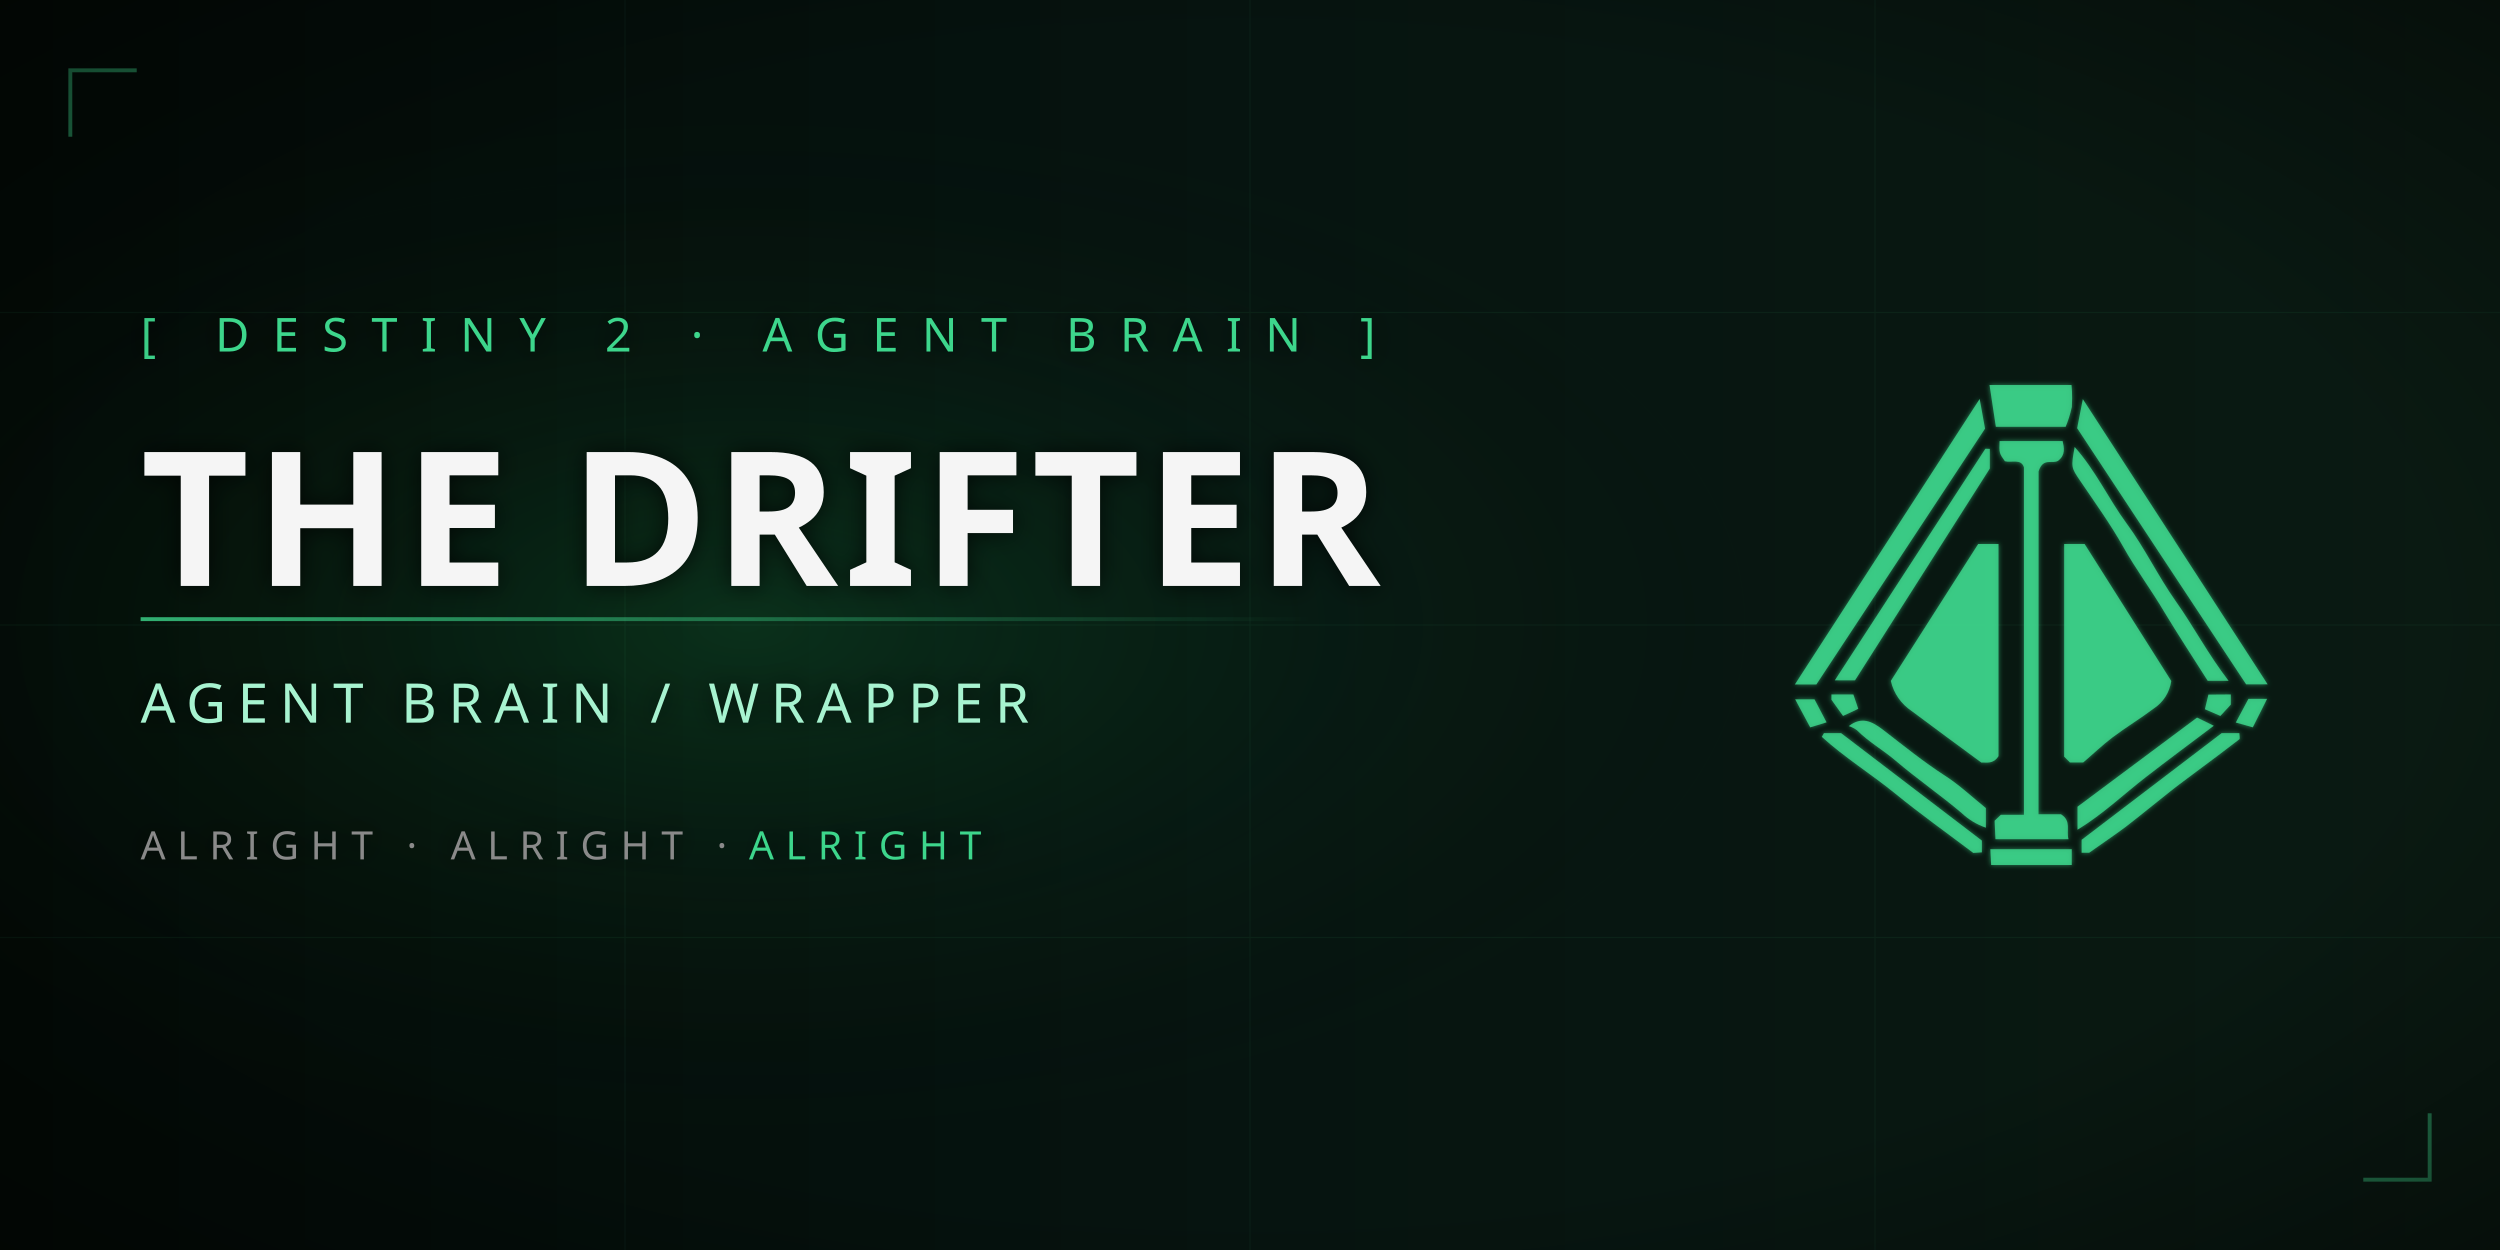
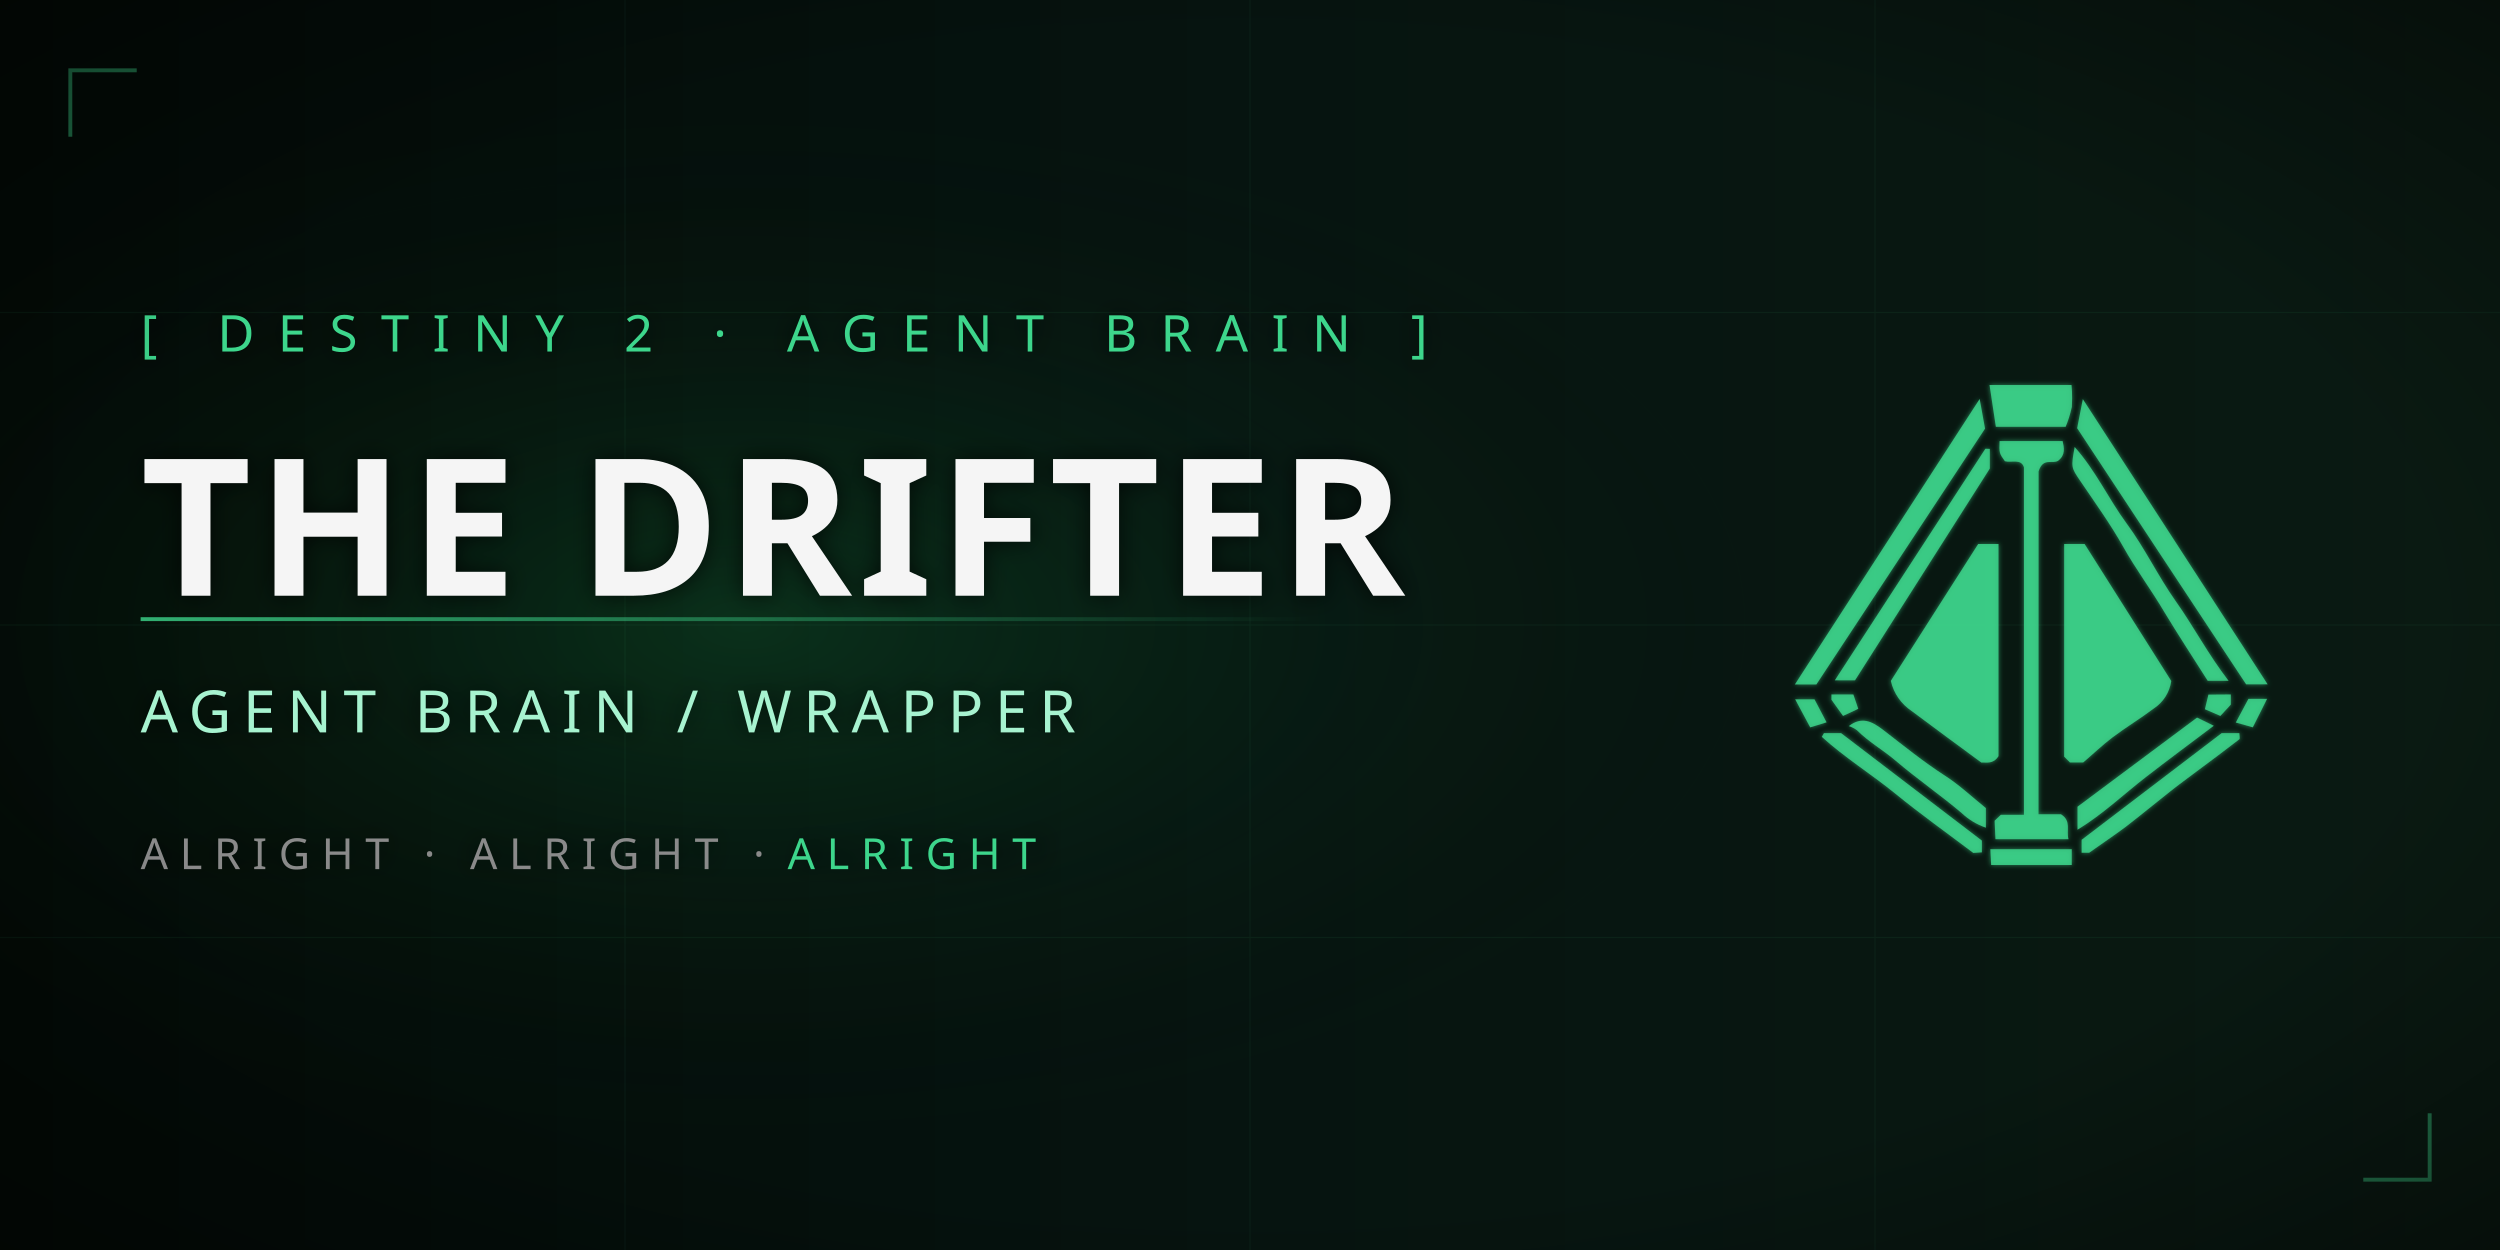
<svg xmlns="http://www.w3.org/2000/svg" viewBox="0 0 1280 640" width="1280" height="640" role="img" aria-label="The Drifter - Agent Brain / Wrapper">
  <defs>
    <linearGradient id="space" x1="0" y1="0" x2="1" y2="0">
      <stop offset="0%" stop-color="#030a06" />
      <stop offset="50%" stop-color="#061410" />
      <stop offset="100%" stop-color="#0a1a12" />
    </linearGradient>
    <radialGradient id="greenglow" cx="0.3" cy="0.5" r="0.45">
      <stop offset="0%" stop-color="#22c55e" stop-opacity="0.18" />
      <stop offset="100%" stop-color="#000" stop-opacity="0" />
    </radialGradient>
    <filter id="textblur" x="-20%" y="-20%" width="140%" height="140%">
      <feGaussianBlur stdDeviation="6" />
    </filter>
    <radialGradient id="vig" cx="0.5" cy="0.5" r="0.85">
      <stop offset="55%" stop-color="#000" stop-opacity="0" />
      <stop offset="100%" stop-color="#000" stop-opacity="0.7" />
    </radialGradient>
    <linearGradient id="accentfade" x1="0" y1="0" x2="1" y2="0">
      <stop offset="0%" stop-color="#3dd68c" stop-opacity="0.8" />
      <stop offset="100%" stop-color="#3dd68c" stop-opacity="0" />
    </linearGradient>
  </defs>
  <rect width="1280" height="640" fill="url(#space)" />
  <rect width="1280" height="640" fill="url(#greenglow)" />
  <g stroke="#3dd68c" stroke-width="0.6" opacity="0.06">
    <line x1="0" y1="160" x2="1280" y2="160" />
    <line x1="0" y1="320" x2="1280" y2="320" />
    <line x1="0" y1="480" x2="1280" y2="480" />
    <line x1="320" y1="0" x2="320" y2="640" />
    <line x1="640" y1="0" x2="640" y2="640" />
    <line x1="960" y1="0" x2="960" y2="640" />
  </g>
  <g transform="translate(1040,320) scale(0.24) translate(-512,-512)" opacity="0.6" filter="url(#textblur)">
    <path fill="#3dd68c" d="M442.132 791.747c-11.186 17.788-25.765 13.020-36.677 13.661-50.613-37.318-99.943-73.352-148.814-110.029-22.049-14.802-37.98-37.252-44.057-63.477l-0.138-0.706 186.315-291.942h43.37z" />
    <path fill="#3dd68c" d="M810.727 631.472c-3.523 24.419-17.124 45.108-36.374 58.032l-0.302 0.191c-28.699 21.731-59.691 40.344-88.482 61.983-22.281 16.871-42.728 36.677-62.716 53.548h-28.332l-12.286-12.286v-453.685h43.645z" />
    <path fill="#3dd68c" d="M527.496 915.804h47.955c23.014 14.488 10.728 34.567 16.046 53.088h-155.874l-1.833-39.335 13.295-12.653h49.33v-741.226c-6.143-19.255-26.59-9.169-40.619-13.020-12.011-17.054-12.378-16.963-11.37-43.003h134.51c3.118 13.936 6.602 29.157-9.169 41.627-12.195 8.619-32.275-7.885-42.086 22.923z" />
    <path fill="#3dd68c" d="M1016.297 638.624h-45.845q-178.797-270.395-360.527-546.476l12.103-62.074z" />
    <path fill="#3dd68c" d="M7.702 638.899l394.269-609.192 11.461 63.358-359.885 545.834z" />
    <path fill="#3dd68c" d="M933.042 631.105h-44.562c-30.992-49.055-63.174-97.925-93.341-147.988-27.507-46.578-60.241-90.223-86.739-137.536s-60.241-94.258-91.69-140.653c-19.53-28.974-20.172-28.516-12.103-72.711 45.57 51.163 72.436 111.129 111.037 163.392s67.301 112.963 105.169 166.419 68.493 112.504 112.229 169.077z" />
    <path fill="#3dd68c" d="M423.61 136.252v41.995l-287.541 451.759h-43.095c108.103-166.327 214.555-330.086 320.916-493.662 0.55-0.733 3.026-0.092 9.719-0.092z" />
    <path fill="#3dd68c" d="M436.447 89.122l-13.478-89.123h174.945c0.811 8.487 1.273 18.348 1.273 28.317 0 6.489-0.196 12.932-0.582 19.323l0.042-0.879c-3.606 16.307-8.178 30.458-13.911 44.001l0.616-1.639z" />
    <path fill="#3dd68c" d="M69.685 742.692h36.677l300.287 229.226v25.123l-18.338 1.192c-56.573-42.728-112.596-82.522-165.777-125.983-51.438-41.81-108.194-77.020-157.341-121.582z" />
    <path fill="#3dd68c" d="M635.69 997.776h-16.229v-27.507l298.727-227.576h37.777c0 5.135 1.742 11.553 0 13.111-29.891 23.106-60.424 45.845-90.682 68.309-18.338 14.029-37.502 27.507-55.84 42.27-32.275 25.399-64.183 51.805-96.55 76.745-24.573 18.338-50.063 35.301-77.204 54.648z" />
    <path fill="#3dd68c" d="M865.741 709.5l35.667 17.421c-48.596 36.677-97.467 72.802-145.421 110.029s-90.040 77.937-145.329 111.862v-49.146z" />
    <path fill="#3dd68c" d="M122.681 727.656c27.507-20.906 48.78-10.728 73.352 8.068 43.37 33.467 86.005 68.126 132.401 98.018 30.441 19.622 57.215 45.020 86.739 68.768v41.902c-19.969-6.956-37.1-17.53-51.414-31.055l0.068 0.063c-45.845-38.877-95.358-72.802-141.111-111.862-26.407-22.556-57.398-39.885-82.522-65.009-5.022-3.682-10.829-6.703-17.071-8.768l-0.442-0.127z" />
    <path fill="#3dd68c" d="M598.372 990.257v33.742h-171.92l-1.742-33.742z" />
    <path fill="#3dd68c" d="M49.604 670.532l25.765 49.146-34.934 10.728-32.092-59.874z" />
    <path fill="#3dd68c" d="M948.355 720.045l26.957-50.43h39.794l-30.441 60.699z" />
    <path fill="#3dd68c" d="M85.731 660.171h46.762l10.453 30.624-32.459 15.221-24.756-34.567z" />
    <path fill="#3dd68c" d="M937.719 660.171v21.731l-22.281 24.114-33.009-14.304 7.518-31.175z" />
  </g>
  <g transform="translate(1040,320) scale(0.24) translate(-512,-512)" opacity="0.85">
    <path fill="#3dd68c" d="M442.132 791.747c-11.186 17.788-25.765 13.020-36.677 13.661-50.613-37.318-99.943-73.352-148.814-110.029-22.049-14.802-37.98-37.252-44.057-63.477l-0.138-0.706 186.315-291.942h43.37z" />
    <path fill="#3dd68c" d="M810.727 631.472c-3.523 24.419-17.124 45.108-36.374 58.032l-0.302 0.191c-28.699 21.731-59.691 40.344-88.482 61.983-22.281 16.871-42.728 36.677-62.716 53.548h-28.332l-12.286-12.286v-453.685h43.645z" />
    <path fill="#3dd68c" d="M527.496 915.804h47.955c23.014 14.488 10.728 34.567 16.046 53.088h-155.874l-1.833-39.335 13.295-12.653h49.33v-741.226c-6.143-19.255-26.59-9.169-40.619-13.020-12.011-17.054-12.378-16.963-11.37-43.003h134.51c3.118 13.936 6.602 29.157-9.169 41.627-12.195 8.619-32.275-7.885-42.086 22.923z" />
    <path fill="#3dd68c" d="M1016.297 638.624h-45.845q-178.797-270.395-360.527-546.476l12.103-62.074z" />
    <path fill="#3dd68c" d="M7.702 638.899l394.269-609.192 11.461 63.358-359.885 545.834z" />
    <path fill="#3dd68c" d="M933.042 631.105h-44.562c-30.992-49.055-63.174-97.925-93.341-147.988-27.507-46.578-60.241-90.223-86.739-137.536s-60.241-94.258-91.69-140.653c-19.53-28.974-20.172-28.516-12.103-72.711 45.57 51.163 72.436 111.129 111.037 163.392s67.301 112.963 105.169 166.419 68.493 112.504 112.229 169.077z" />
    <path fill="#3dd68c" d="M423.61 136.252v41.995l-287.541 451.759h-43.095c108.103-166.327 214.555-330.086 320.916-493.662 0.55-0.733 3.026-0.092 9.719-0.092z" />
    <path fill="#3dd68c" d="M436.447 89.122l-13.478-89.123h174.945c0.811 8.487 1.273 18.348 1.273 28.317 0 6.489-0.196 12.932-0.582 19.323l0.042-0.879c-3.606 16.307-8.178 30.458-13.911 44.001l0.616-1.639z" />
    <path fill="#3dd68c" d="M69.685 742.692h36.677l300.287 229.226v25.123l-18.338 1.192c-56.573-42.728-112.596-82.522-165.777-125.983-51.438-41.81-108.194-77.020-157.341-121.582z" />
    <path fill="#3dd68c" d="M635.69 997.776h-16.229v-27.507l298.727-227.576h37.777c0 5.135 1.742 11.553 0 13.111-29.891 23.106-60.424 45.845-90.682 68.309-18.338 14.029-37.502 27.507-55.84 42.27-32.275 25.399-64.183 51.805-96.55 76.745-24.573 18.338-50.063 35.301-77.204 54.648z" />
    <path fill="#3dd68c" d="M865.741 709.5l35.667 17.421c-48.596 36.677-97.467 72.802-145.421 110.029s-90.040 77.937-145.329 111.862v-49.146z" />
    <path fill="#3dd68c" d="M122.681 727.656c27.507-20.906 48.78-10.728 73.352 8.068 43.37 33.467 86.005 68.126 132.401 98.018 30.441 19.622 57.215 45.020 86.739 68.768v41.902c-19.969-6.956-37.1-17.53-51.414-31.055l0.068 0.063c-45.845-38.877-95.358-72.802-141.111-111.862-26.407-22.556-57.398-39.885-82.522-65.009-5.022-3.682-10.829-6.703-17.071-8.768l-0.442-0.127z" />
    <path fill="#3dd68c" d="M598.372 990.257v33.742h-171.92l-1.742-33.742z" />
    <path fill="#3dd68c" d="M49.604 670.532l25.765 49.146-34.934 10.728-32.092-59.874z" />
    <path fill="#3dd68c" d="M948.355 720.045l26.957-50.43h39.794l-30.441 60.699z" />
    <path fill="#3dd68c" d="M85.731 660.171h46.762l10.453 30.624-32.459 15.221-24.756-34.567z" />
    <path fill="#3dd68c" d="M937.719 660.171v21.731l-22.281 24.114-33.009-14.304 7.518-31.175z" />
  </g>
  <g font-family="'Haas Grot Disp Trial', 'Haas Grot Text Trial', sans-serif" filter="url(#textblur)" opacity="0.7">
-     <text x="72" y="180" font-size="24" font-weight="500" fill="#000000" letter-spacing="12">[ DESTINY 2  ·  AGENT BRAIN ]</text>
-     <text x="72" y="300" font-size="96" font-weight="700" fill="#000000" letter-spacing="3">THE DRIFTER</text>
-     <text x="72" y="370" font-size="28" font-weight="500" fill="#000000" letter-spacing="6">AGENT BRAIN  /  WRAPPER</text>
-     <text x="72" y="440" font-size="20" font-weight="400" fill="#000000" letter-spacing="6">ALRIGHT  ·  ALRIGHT  ·  ALRIGHT</text>
+     <text x="72" y="180" font-size="26" font-weight="500" fill="#000000" letter-spacing="12">[ DESTINY 2  ·  AGENT BRAIN ]</text>
+     <text x="72" y="305" font-size="98" font-weight="700" fill="#000000" letter-spacing="3">THE DRIFTER</text>
+     <text x="72" y="375" font-size="30" font-weight="500" fill="#000000" letter-spacing="6">AGENT BRAIN  /  WRAPPER</text>
+     <text x="72" y="445" font-size="22" font-weight="400" fill="#000000" letter-spacing="6">ALRIGHT  ·  ALRIGHT  ·  ALRIGHT</text>
  </g>
  <g font-family="'Haas Grot Disp Trial', 'Haas Grot Text Trial', sans-serif">
-     <text x="72" y="180" font-size="24" font-weight="500" fill="#3dd68c" letter-spacing="12">[ DESTINY 2  ·  AGENT BRAIN ]</text>
-     <text x="72" y="300" font-size="96" font-weight="700" fill="#f5f5f5" letter-spacing="3">THE DRIFTER</text>
-     <text x="72" y="370" font-size="28" font-weight="500" fill="#a7f3d0" letter-spacing="6">AGENT BRAIN  /  WRAPPER</text>
-     <text x="72" y="440" font-size="20" font-weight="400" fill="#8a8a8a" letter-spacing="6">ALRIGHT  ·  ALRIGHT  ·  <tspan fill="#3dd68c">ALRIGHT</tspan>
+     <text x="72" y="180" font-size="26" font-weight="500" fill="#3dd68c" letter-spacing="12">[ DESTINY 2  ·  AGENT BRAIN ]</text>
+     <text x="72" y="305" font-size="98" font-weight="700" fill="#f5f5f5" letter-spacing="3">THE DRIFTER</text>
+     <text x="72" y="375" font-size="30" font-weight="500" fill="#a7f3d0" letter-spacing="6">AGENT BRAIN  /  WRAPPER</text>
+     <text x="72" y="445" font-size="22" font-weight="400" fill="#8a8a8a" letter-spacing="6">ALRIGHT  ·  ALRIGHT  ·  <tspan fill="#3dd68c">ALRIGHT</tspan>
    </text>
  </g>
  <rect x="72" y="316" width="600" height="2" fill="url(#accentfade)" />
  <g fill="none" stroke="#3dd68c" stroke-width="2" opacity="0.5">
    <path d="M 36 70 L 36 36 L 70 36" />
    <path d="M 1244 570 L 1244 604 L 1210 604" />
  </g>
  <rect width="1280" height="640" fill="url(#vig)" pointer-events="none" />
</svg>
